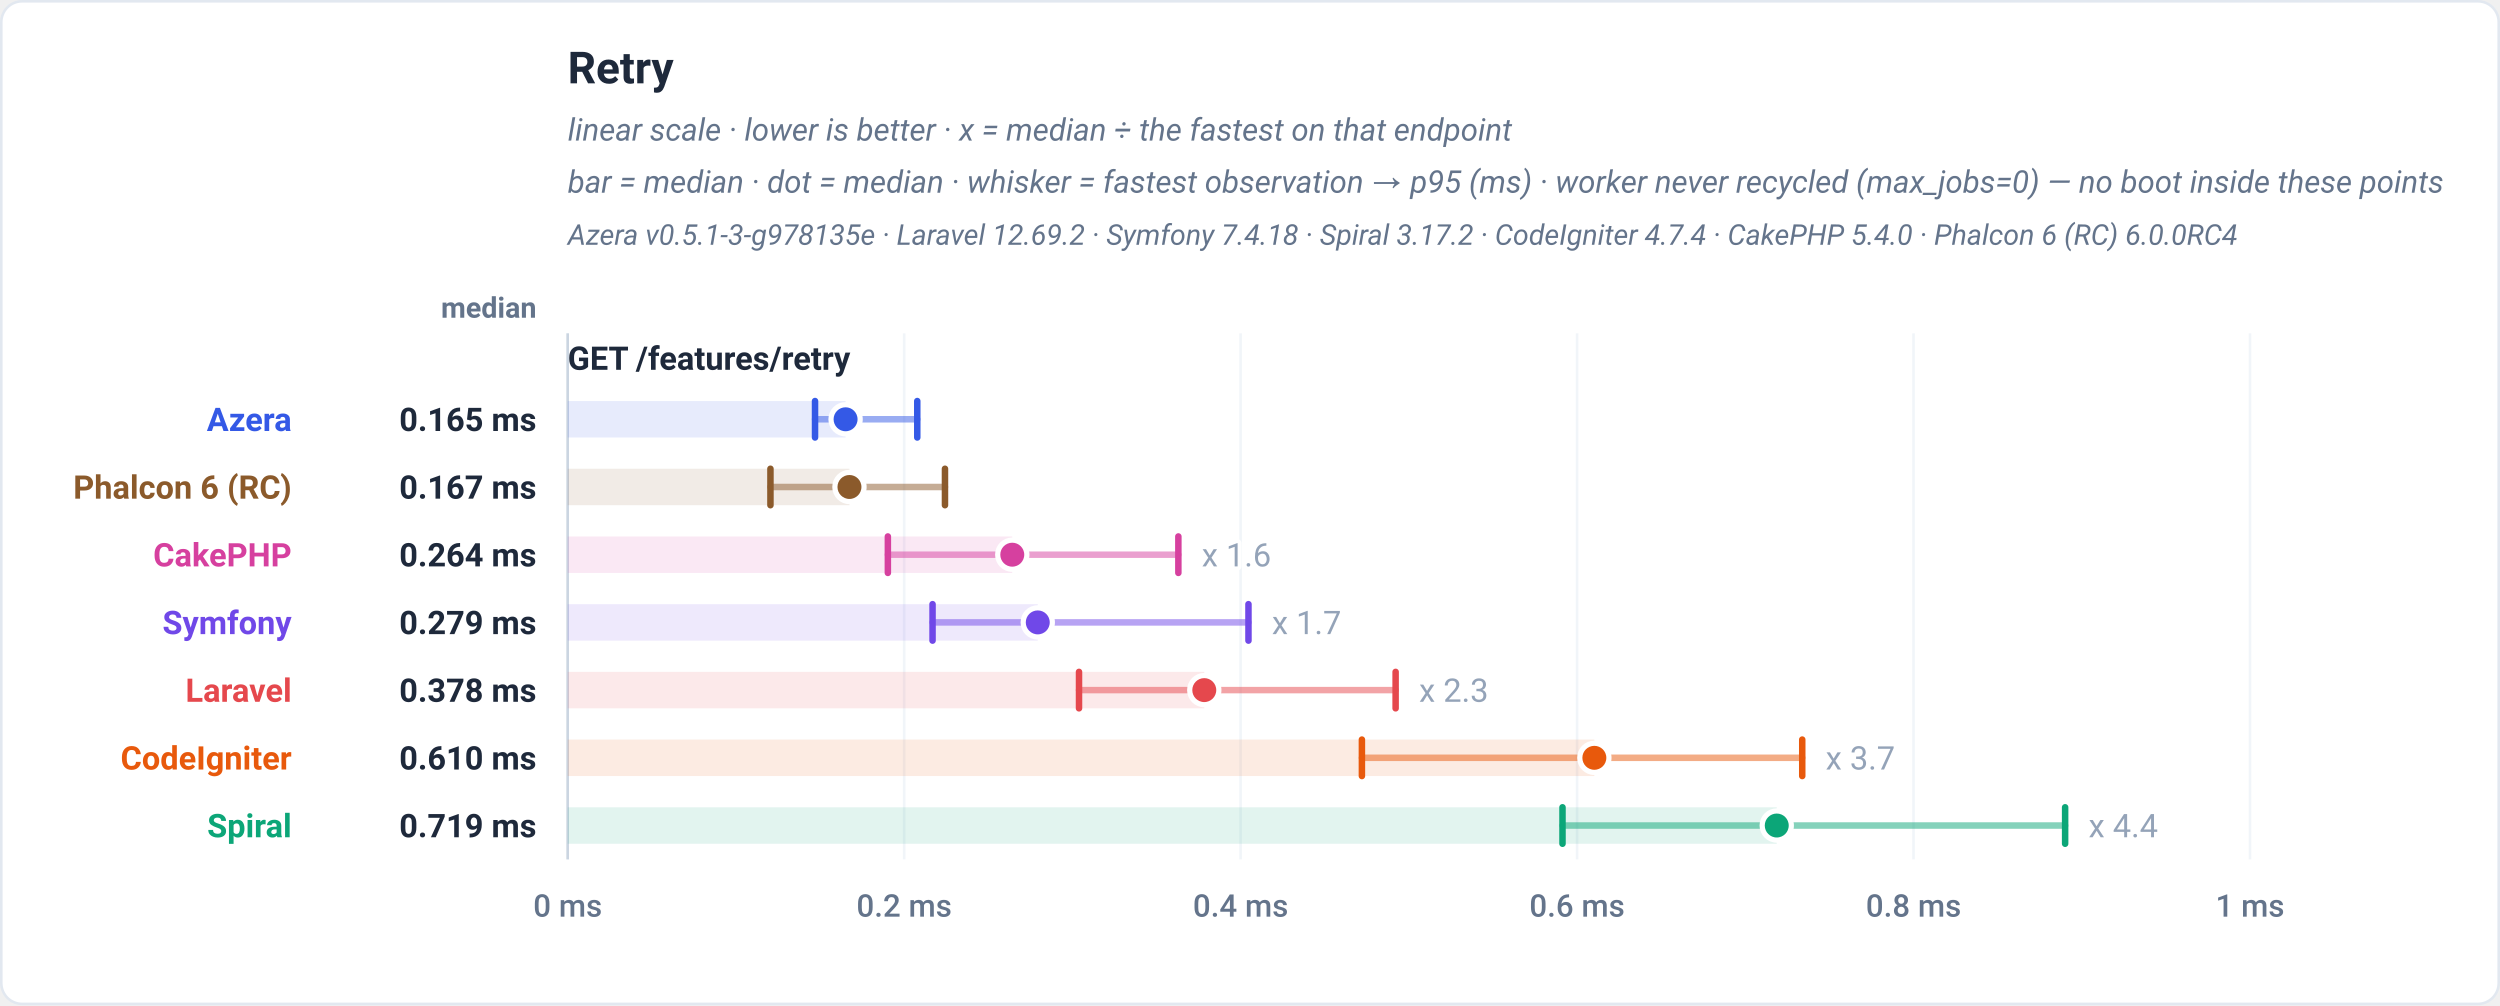
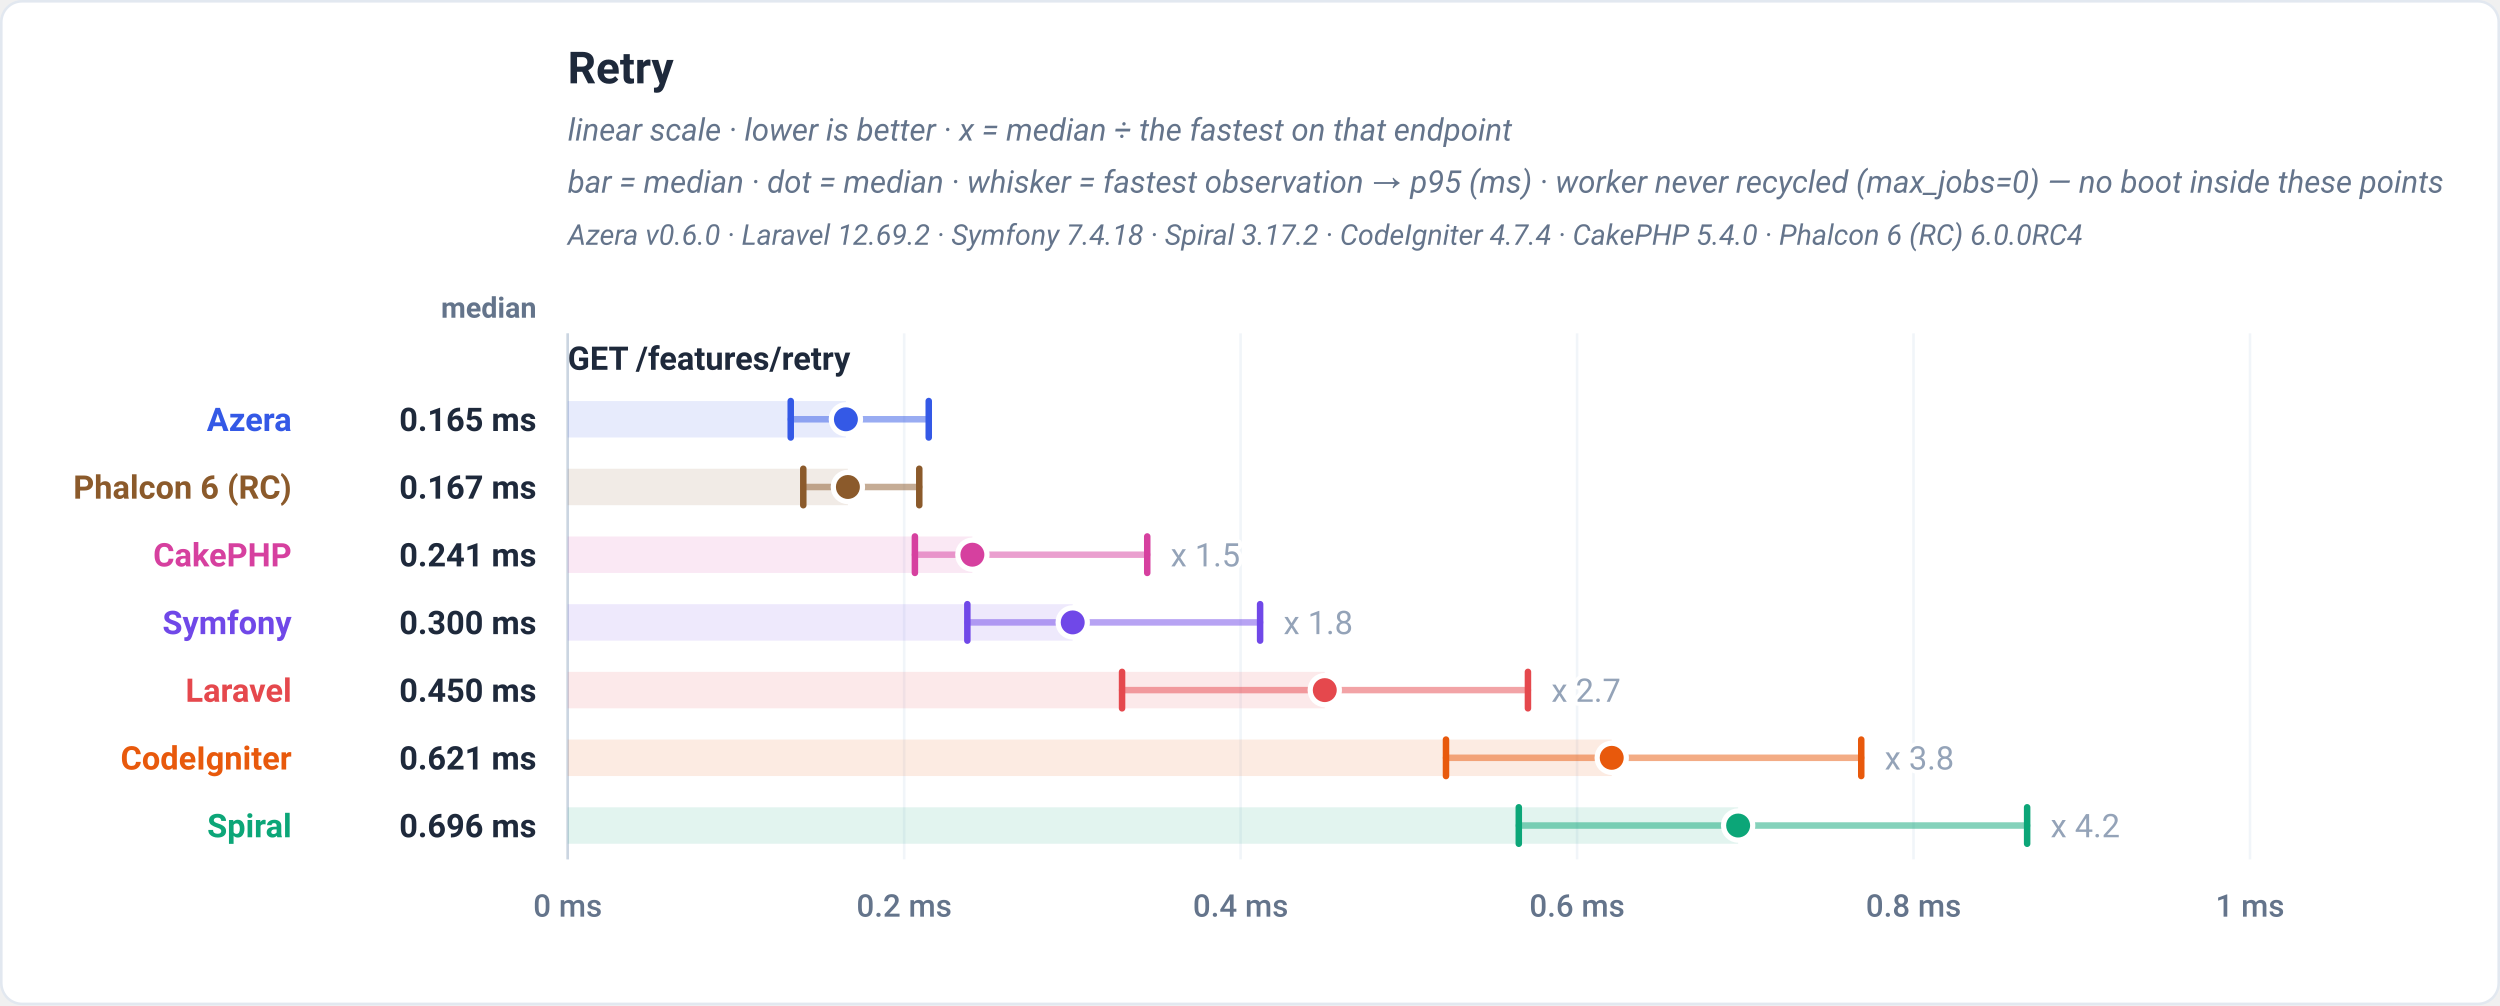
<svg xmlns="http://www.w3.org/2000/svg" viewBox="0 0 960 386" width="960" height="386" role="img" font-family="-apple-system,BlinkMacSystemFont,'Segoe UI',Roboto,Helvetica,Arial,sans-serif">
  <rect x="0.5" y="0.5" width="959" height="385" rx="8" fill="#ffffff" stroke="#e2e8f0" />
  <text x="218" y="32" font-family="-apple-system,BlinkMacSystemFont,'Segoe UI',Roboto,Helvetica,Arial,sans-serif" font-size="17" font-weight="700" fill="#1e293b" text-anchor="start">Retry</text>
  <text x="218" y="54" font-family="-apple-system,BlinkMacSystemFont,'Segoe UI',Roboto,Helvetica,Arial,sans-serif" font-size="12" font-weight="400" fill="#64748b" text-anchor="start" font-style="italic">linear scale · lower is better · x = median ÷ the fastest on that endpoint</text>
  <text x="218" y="74" font-family="-apple-system,BlinkMacSystemFont,'Segoe UI',Roboto,Helvetica,Arial,sans-serif" font-size="12" font-weight="400" fill="#64748b" text-anchor="start" font-style="italic">bar = median · dot = median · whisker = fastest observation → p95 (ms) · worker never recycled (max_jobs=0) — no boot inside these points</text>
-   <text x="218" y="94" font-family="-apple-system,BlinkMacSystemFont,'Segoe UI',Roboto,Helvetica,Arial,sans-serif" font-size="11" font-weight="400" fill="#64748b" text-anchor="start" font-style="italic">Azera v0.5.1-3-g978135e · Laravel 12.69.2 · Symfony 7.4.18 · Spiral 3.17.2 · CodeIgniter 4.7.4 · CakePHP 5.4.0 · Phalcon 6 (RC) 6.0.0RC4</text>
+   <text x="218" y="94" font-family="-apple-system,BlinkMacSystemFont,'Segoe UI',Roboto,Helvetica,Arial,sans-serif" font-size="11" font-weight="400" fill="#64748b" text-anchor="start" font-style="italic">Azera v0.6.0 · Laravel 12.69.2 · Symfony 7.4.18 · Spiral 3.17.2 · CodeIgniter 4.7.4 · CakePHP 5.4.0 · Phalcon 6 (RC) 6.0.0RC4</text>
  <text x="206" y="122" font-family="-apple-system,BlinkMacSystemFont,'Segoe UI',Roboto,Helvetica,Arial,sans-serif" font-size="11" font-weight="600" fill="#64748b" text-anchor="end">median</text>
  <line x1="218" y1="128" x2="218" y2="330" stroke="#f1f5f9" stroke-width="1" />
  <text x="218" y="352" font-family="-apple-system,BlinkMacSystemFont,'Segoe UI',Roboto,Helvetica,Arial,sans-serif" font-size="12" font-weight="500" fill="#64748b" text-anchor="middle">0 ms</text>
  <line x1="347.2" y1="128" x2="347.2" y2="330" stroke="#f1f5f9" stroke-width="1" />
  <text x="347.2" y="352" font-family="-apple-system,BlinkMacSystemFont,'Segoe UI',Roboto,Helvetica,Arial,sans-serif" font-size="12" font-weight="500" fill="#64748b" text-anchor="middle">0.2 ms</text>
  <line x1="476.4" y1="128" x2="476.4" y2="330" stroke="#f1f5f9" stroke-width="1" />
  <text x="476.4" y="352" font-family="-apple-system,BlinkMacSystemFont,'Segoe UI',Roboto,Helvetica,Arial,sans-serif" font-size="12" font-weight="500" fill="#64748b" text-anchor="middle">0.4 ms</text>
  <line x1="605.6" y1="128" x2="605.6" y2="330" stroke="#f1f5f9" stroke-width="1" />
  <text x="605.6" y="352" font-family="-apple-system,BlinkMacSystemFont,'Segoe UI',Roboto,Helvetica,Arial,sans-serif" font-size="12" font-weight="500" fill="#64748b" text-anchor="middle">0.6 ms</text>
  <line x1="734.8" y1="128" x2="734.8" y2="330" stroke="#f1f5f9" stroke-width="1" />
  <text x="734.8" y="352" font-family="-apple-system,BlinkMacSystemFont,'Segoe UI',Roboto,Helvetica,Arial,sans-serif" font-size="12" font-weight="500" fill="#64748b" text-anchor="middle">0.8 ms</text>
  <line x1="864" y1="128" x2="864" y2="330" stroke="#f1f5f9" stroke-width="1" />
  <text x="864" y="352" font-family="-apple-system,BlinkMacSystemFont,'Segoe UI',Roboto,Helvetica,Arial,sans-serif" font-size="12" font-weight="500" fill="#64748b" text-anchor="middle">1 ms</text>
  <line x1="218" y1="128" x2="218" y2="330" stroke="#cbd5e1" stroke-width="1" />
  <text x="218" y="142" font-family="-apple-system,BlinkMacSystemFont,'Segoe UI',Roboto,Helvetica,Arial,sans-serif" font-size="12.5" font-weight="700" fill="#1e293b" text-anchor="start">GET /features/retry</text>
-   <rect x="218" y="154" width="106.7" height="14" fill="#3459e6" fill-opacity="0.12" />
-   <line x1="312.97" y1="161" x2="352.23" y2="161" stroke="#3459e6" stroke-width="2.5" stroke-linecap="round" opacity="0.5" />
-   <line x1="312.97" y1="154" x2="312.97" y2="168" stroke="#3459e6" stroke-width="2.5" stroke-linecap="round" />
-   <line x1="352.23" y1="154" x2="352.23" y2="168" stroke="#3459e6" stroke-width="2.5" stroke-linecap="round" />
-   <circle cx="324.7" cy="161" r="5.6" fill="#3459e6" stroke="#ffffff" stroke-width="2" />
+   <rect x="218" y="154" width="106.82" height="14" fill="#3459e6" fill-opacity="0.12" />
+   <line x1="303.64" y1="161" x2="356.64" y2="161" stroke="#3459e6" stroke-width="2.5" stroke-linecap="round" opacity="0.5" />
+   <line x1="303.64" y1="154" x2="303.64" y2="168" stroke="#3459e6" stroke-width="2.5" stroke-linecap="round" />
+   <line x1="356.64" y1="154" x2="356.64" y2="168" stroke="#3459e6" stroke-width="2.5" stroke-linecap="round" />
+   <circle cx="324.82" cy="161" r="5.6" fill="#3459e6" stroke="#ffffff" stroke-width="2" />
  <text x="112" y="165.5" font-family="-apple-system,BlinkMacSystemFont,'Segoe UI',Roboto,Helvetica,Arial,sans-serif" font-size="12.5" font-weight="700" fill="#3459e6" text-anchor="end">Azera</text>
  <text x="206" y="165.5" font-family="-apple-system,BlinkMacSystemFont,'Segoe UI',Roboto,Helvetica,Arial,sans-serif" font-size="12.5" font-weight="700" fill="#1e293b" text-anchor="end">0.165 ms</text>
-   <rect x="218" y="180" width="108.19" height="14" fill="#8b5a2b" fill-opacity="0.12" />
-   <line x1="295.85" y1="187" x2="362.87" y2="187" stroke="#8b5a2b" stroke-width="2.5" stroke-linecap="round" opacity="0.5" />
-   <line x1="295.85" y1="180" x2="295.85" y2="194" stroke="#8b5a2b" stroke-width="2.5" stroke-linecap="round" />
-   <line x1="362.87" y1="180" x2="362.87" y2="194" stroke="#8b5a2b" stroke-width="2.5" stroke-linecap="round" />
-   <circle cx="326.19" cy="187" r="5.6" fill="#8b5a2b" stroke="#ffffff" stroke-width="2" />
+   <rect x="218" y="180" width="107.59" height="14" fill="#8b5a2b" fill-opacity="0.12" />
+   <line x1="308.46" y1="187" x2="353" y2="187" stroke="#8b5a2b" stroke-width="2.5" stroke-linecap="round" opacity="0.5" />
+   <line x1="308.46" y1="180" x2="308.46" y2="194" stroke="#8b5a2b" stroke-width="2.5" stroke-linecap="round" />
+   <line x1="353" y1="180" x2="353" y2="194" stroke="#8b5a2b" stroke-width="2.5" stroke-linecap="round" />
+   <circle cx="325.59" cy="187" r="5.6" fill="#8b5a2b" stroke="#ffffff" stroke-width="2" />
  <text x="112" y="191.5" font-family="-apple-system,BlinkMacSystemFont,'Segoe UI',Roboto,Helvetica,Arial,sans-serif" font-size="12.5" font-weight="700" fill="#8b5a2b" text-anchor="end">Phalcon 6 (RC)</text>
  <text x="206" y="191.5" font-family="-apple-system,BlinkMacSystemFont,'Segoe UI',Roboto,Helvetica,Arial,sans-serif" font-size="12.5" font-weight="700" fill="#1e293b" text-anchor="end">0.167 ms</text>
-   <rect x="218" y="206" width="170.71" height="14" fill="#d6409f" fill-opacity="0.12" />
-   <line x1="340.94" y1="213" x2="452.49" y2="213" stroke="#d6409f" stroke-width="2.5" stroke-linecap="round" opacity="0.5" />
-   <line x1="340.94" y1="206" x2="340.94" y2="220" stroke="#d6409f" stroke-width="2.5" stroke-linecap="round" />
-   <line x1="452.49" y1="206" x2="452.49" y2="220" stroke="#d6409f" stroke-width="2.5" stroke-linecap="round" />
-   <circle cx="388.71" cy="213" r="5.6" fill="#d6409f" stroke="#ffffff" stroke-width="2" />
-   <text x="461.49" y="217.5" font-family="-apple-system,BlinkMacSystemFont,'Segoe UI',Roboto,Helvetica,Arial,sans-serif" font-size="12.5" font-weight="400" fill="#94a3b8" text-anchor="start" stroke="#ffffff" stroke-width="3" paint-order="stroke" stroke-linejoin="round">x 1.6</text>
+   <rect x="218" y="206" width="155.39" height="14" fill="#d6409f" fill-opacity="0.12" />
+   <line x1="351.32" y1="213" x2="440.54" y2="213" stroke="#d6409f" stroke-width="2.5" stroke-linecap="round" opacity="0.5" />
+   <line x1="351.32" y1="206" x2="351.32" y2="220" stroke="#d6409f" stroke-width="2.5" stroke-linecap="round" />
+   <line x1="440.54" y1="206" x2="440.54" y2="220" stroke="#d6409f" stroke-width="2.5" stroke-linecap="round" />
+   <circle cx="373.39" cy="213" r="5.6" fill="#d6409f" stroke="#ffffff" stroke-width="2" />
+   <text x="449.54" y="217.5" font-family="-apple-system,BlinkMacSystemFont,'Segoe UI',Roboto,Helvetica,Arial,sans-serif" font-size="12.5" font-weight="400" fill="#94a3b8" text-anchor="start" stroke="#ffffff" stroke-width="3" paint-order="stroke" stroke-linejoin="round">x 1.5</text>
  <text x="112" y="217.5" font-family="-apple-system,BlinkMacSystemFont,'Segoe UI',Roboto,Helvetica,Arial,sans-serif" font-size="12.5" font-weight="700" fill="#d6409f" text-anchor="end">CakePHP</text>
-   <text x="206" y="217.5" font-family="-apple-system,BlinkMacSystemFont,'Segoe UI',Roboto,Helvetica,Arial,sans-serif" font-size="12.5" font-weight="700" fill="#1e293b" text-anchor="end">0.264 ms</text>
-   <rect x="218" y="232" width="180.5" height="14" fill="#7048e8" fill-opacity="0.12" />
-   <line x1="358.1" y1="239" x2="479.41" y2="239" stroke="#7048e8" stroke-width="2.5" stroke-linecap="round" opacity="0.5" />
-   <line x1="358.1" y1="232" x2="358.1" y2="246" stroke="#7048e8" stroke-width="2.5" stroke-linecap="round" />
-   <line x1="479.41" y1="232" x2="479.41" y2="246" stroke="#7048e8" stroke-width="2.5" stroke-linecap="round" />
-   <circle cx="398.5" cy="239" r="5.6" fill="#7048e8" stroke="#ffffff" stroke-width="2" />
-   <text x="488.41" y="243.5" font-family="-apple-system,BlinkMacSystemFont,'Segoe UI',Roboto,Helvetica,Arial,sans-serif" font-size="12.5" font-weight="400" fill="#94a3b8" text-anchor="start" stroke="#ffffff" stroke-width="3" paint-order="stroke" stroke-linejoin="round">x 1.7</text>
+   <text x="206" y="217.5" font-family="-apple-system,BlinkMacSystemFont,'Segoe UI',Roboto,Helvetica,Arial,sans-serif" font-size="12.5" font-weight="700" fill="#1e293b" text-anchor="end">0.241 ms</text>
+   <rect x="218" y="232" width="193.92" height="14" fill="#7048e8" fill-opacity="0.12" />
+   <line x1="371.46" y1="239" x2="483.88" y2="239" stroke="#7048e8" stroke-width="2.5" stroke-linecap="round" opacity="0.5" />
+   <line x1="371.46" y1="232" x2="371.46" y2="246" stroke="#7048e8" stroke-width="2.5" stroke-linecap="round" />
+   <line x1="483.88" y1="232" x2="483.88" y2="246" stroke="#7048e8" stroke-width="2.5" stroke-linecap="round" />
+   <circle cx="411.92" cy="239" r="5.6" fill="#7048e8" stroke="#ffffff" stroke-width="2" />
+   <text x="492.88" y="243.5" font-family="-apple-system,BlinkMacSystemFont,'Segoe UI',Roboto,Helvetica,Arial,sans-serif" font-size="12.5" font-weight="400" fill="#94a3b8" text-anchor="start" stroke="#ffffff" stroke-width="3" paint-order="stroke" stroke-linejoin="round">x 1.8</text>
  <text x="112" y="243.5" font-family="-apple-system,BlinkMacSystemFont,'Segoe UI',Roboto,Helvetica,Arial,sans-serif" font-size="12.5" font-weight="700" fill="#7048e8" text-anchor="end">Symfony</text>
-   <text x="206" y="243.5" font-family="-apple-system,BlinkMacSystemFont,'Segoe UI',Roboto,Helvetica,Arial,sans-serif" font-size="12.5" font-weight="700" fill="#1e293b" text-anchor="end">0.279 ms</text>
-   <rect x="218" y="258" width="244.44" height="14" fill="#e5484d" fill-opacity="0.12" />
-   <line x1="414.34" y1="265" x2="535.92" y2="265" stroke="#e5484d" stroke-width="2.5" stroke-linecap="round" opacity="0.5" />
-   <line x1="414.34" y1="258" x2="414.34" y2="272" stroke="#e5484d" stroke-width="2.5" stroke-linecap="round" />
-   <line x1="535.92" y1="258" x2="535.92" y2="272" stroke="#e5484d" stroke-width="2.5" stroke-linecap="round" />
-   <circle cx="462.44" cy="265" r="5.6" fill="#e5484d" stroke="#ffffff" stroke-width="2" />
-   <text x="544.92" y="269.5" font-family="-apple-system,BlinkMacSystemFont,'Segoe UI',Roboto,Helvetica,Arial,sans-serif" font-size="12.5" font-weight="400" fill="#94a3b8" text-anchor="start" stroke="#ffffff" stroke-width="3" paint-order="stroke" stroke-linejoin="round">x 2.3</text>
+   <text x="206" y="243.5" font-family="-apple-system,BlinkMacSystemFont,'Segoe UI',Roboto,Helvetica,Arial,sans-serif" font-size="12.5" font-weight="700" fill="#1e293b" text-anchor="end">0.300 ms</text>
+   <rect x="218" y="258" width="290.71" height="14" fill="#e5484d" fill-opacity="0.12" />
+   <line x1="430.87" y1="265" x2="586.73" y2="265" stroke="#e5484d" stroke-width="2.5" stroke-linecap="round" opacity="0.5" />
+   <line x1="430.87" y1="258" x2="430.87" y2="272" stroke="#e5484d" stroke-width="2.5" stroke-linecap="round" />
+   <line x1="586.73" y1="258" x2="586.73" y2="272" stroke="#e5484d" stroke-width="2.5" stroke-linecap="round" />
+   <circle cx="508.71" cy="265" r="5.6" fill="#e5484d" stroke="#ffffff" stroke-width="2" />
+   <text x="595.73" y="269.5" font-family="-apple-system,BlinkMacSystemFont,'Segoe UI',Roboto,Helvetica,Arial,sans-serif" font-size="12.5" font-weight="400" fill="#94a3b8" text-anchor="start" stroke="#ffffff" stroke-width="3" paint-order="stroke" stroke-linejoin="round">x 2.7</text>
  <text x="112" y="269.5" font-family="-apple-system,BlinkMacSystemFont,'Segoe UI',Roboto,Helvetica,Arial,sans-serif" font-size="12.5" font-weight="700" fill="#e5484d" text-anchor="end">Laravel</text>
-   <text x="206" y="269.5" font-family="-apple-system,BlinkMacSystemFont,'Segoe UI',Roboto,Helvetica,Arial,sans-serif" font-size="12.5" font-weight="700" fill="#1e293b" text-anchor="end">0.378 ms</text>
-   <rect x="218" y="284" width="394.23" height="14" fill="#e8590c" fill-opacity="0.12" />
-   <line x1="522.97" y1="291" x2="692.06" y2="291" stroke="#e8590c" stroke-width="2.5" stroke-linecap="round" opacity="0.5" />
-   <line x1="522.97" y1="284" x2="522.97" y2="298" stroke="#e8590c" stroke-width="2.5" stroke-linecap="round" />
-   <line x1="692.06" y1="284" x2="692.06" y2="298" stroke="#e8590c" stroke-width="2.5" stroke-linecap="round" />
-   <circle cx="612.23" cy="291" r="5.6" fill="#e8590c" stroke="#ffffff" stroke-width="2" />
-   <text x="701.06" y="295.5" font-family="-apple-system,BlinkMacSystemFont,'Segoe UI',Roboto,Helvetica,Arial,sans-serif" font-size="12.5" font-weight="400" fill="#94a3b8" text-anchor="start" stroke="#ffffff" stroke-width="3" paint-order="stroke" stroke-linejoin="round">x 3.7</text>
+   <text x="206" y="269.5" font-family="-apple-system,BlinkMacSystemFont,'Segoe UI',Roboto,Helvetica,Arial,sans-serif" font-size="12.5" font-weight="700" fill="#1e293b" text-anchor="end">0.450 ms</text>
+   <rect x="218" y="284" width="400.9" height="14" fill="#e8590c" fill-opacity="0.12" />
+   <line x1="555.26" y1="291" x2="714.72" y2="291" stroke="#e8590c" stroke-width="2.5" stroke-linecap="round" opacity="0.5" />
+   <line x1="555.26" y1="284" x2="555.26" y2="298" stroke="#e8590c" stroke-width="2.5" stroke-linecap="round" />
+   <line x1="714.72" y1="284" x2="714.72" y2="298" stroke="#e8590c" stroke-width="2.5" stroke-linecap="round" />
+   <circle cx="618.9" cy="291" r="5.6" fill="#e8590c" stroke="#ffffff" stroke-width="2" />
+   <text x="723.72" y="295.5" font-family="-apple-system,BlinkMacSystemFont,'Segoe UI',Roboto,Helvetica,Arial,sans-serif" font-size="12.5" font-weight="400" fill="#94a3b8" text-anchor="start" stroke="#ffffff" stroke-width="3" paint-order="stroke" stroke-linejoin="round">x 3.8</text>
  <text x="112" y="295.5" font-family="-apple-system,BlinkMacSystemFont,'Segoe UI',Roboto,Helvetica,Arial,sans-serif" font-size="12.5" font-weight="700" fill="#e8590c" text-anchor="end">CodeIgniter</text>
-   <text x="206" y="295.5" font-family="-apple-system,BlinkMacSystemFont,'Segoe UI',Roboto,Helvetica,Arial,sans-serif" font-size="12.5" font-weight="700" fill="#1e293b" text-anchor="end">0.610 ms</text>
-   <rect x="218" y="310" width="464.27" height="14" fill="#0ca678" fill-opacity="0.12" />
-   <line x1="600" y1="317" x2="793.01" y2="317" stroke="#0ca678" stroke-width="2.5" stroke-linecap="round" opacity="0.5" />
-   <line x1="600" y1="310" x2="600" y2="324" stroke="#0ca678" stroke-width="2.5" stroke-linecap="round" />
-   <line x1="793.01" y1="310" x2="793.01" y2="324" stroke="#0ca678" stroke-width="2.5" stroke-linecap="round" />
-   <circle cx="682.27" cy="317" r="5.6" fill="#0ca678" stroke="#ffffff" stroke-width="2" />
-   <text x="802.01" y="321.5" font-family="-apple-system,BlinkMacSystemFont,'Segoe UI',Roboto,Helvetica,Arial,sans-serif" font-size="12.5" font-weight="400" fill="#94a3b8" text-anchor="start" stroke="#ffffff" stroke-width="3" paint-order="stroke" stroke-linejoin="round">x 4.4</text>
+   <text x="206" y="295.5" font-family="-apple-system,BlinkMacSystemFont,'Segoe UI',Roboto,Helvetica,Arial,sans-serif" font-size="12.5" font-weight="700" fill="#1e293b" text-anchor="end">0.621 ms</text>
+   <rect x="218" y="310" width="449.44" height="14" fill="#0ca678" fill-opacity="0.12" />
+   <line x1="583.22" y1="317" x2="778.42" y2="317" stroke="#0ca678" stroke-width="2.5" stroke-linecap="round" opacity="0.5" />
+   <line x1="583.22" y1="310" x2="583.22" y2="324" stroke="#0ca678" stroke-width="2.5" stroke-linecap="round" />
+   <line x1="778.42" y1="310" x2="778.42" y2="324" stroke="#0ca678" stroke-width="2.5" stroke-linecap="round" />
+   <circle cx="667.44" cy="317" r="5.6" fill="#0ca678" stroke="#ffffff" stroke-width="2" />
+   <text x="787.42" y="321.5" font-family="-apple-system,BlinkMacSystemFont,'Segoe UI',Roboto,Helvetica,Arial,sans-serif" font-size="12.5" font-weight="400" fill="#94a3b8" text-anchor="start" stroke="#ffffff" stroke-width="3" paint-order="stroke" stroke-linejoin="round">x 4.2</text>
  <text x="112" y="321.5" font-family="-apple-system,BlinkMacSystemFont,'Segoe UI',Roboto,Helvetica,Arial,sans-serif" font-size="12.5" font-weight="700" fill="#0ca678" text-anchor="end">Spiral</text>
-   <text x="206" y="321.5" font-family="-apple-system,BlinkMacSystemFont,'Segoe UI',Roboto,Helvetica,Arial,sans-serif" font-size="12.5" font-weight="700" fill="#1e293b" text-anchor="end">0.719 ms</text>
+   <text x="206" y="321.5" font-family="-apple-system,BlinkMacSystemFont,'Segoe UI',Roboto,Helvetica,Arial,sans-serif" font-size="12.5" font-weight="700" fill="#1e293b" text-anchor="end">0.696 ms</text>
</svg>
